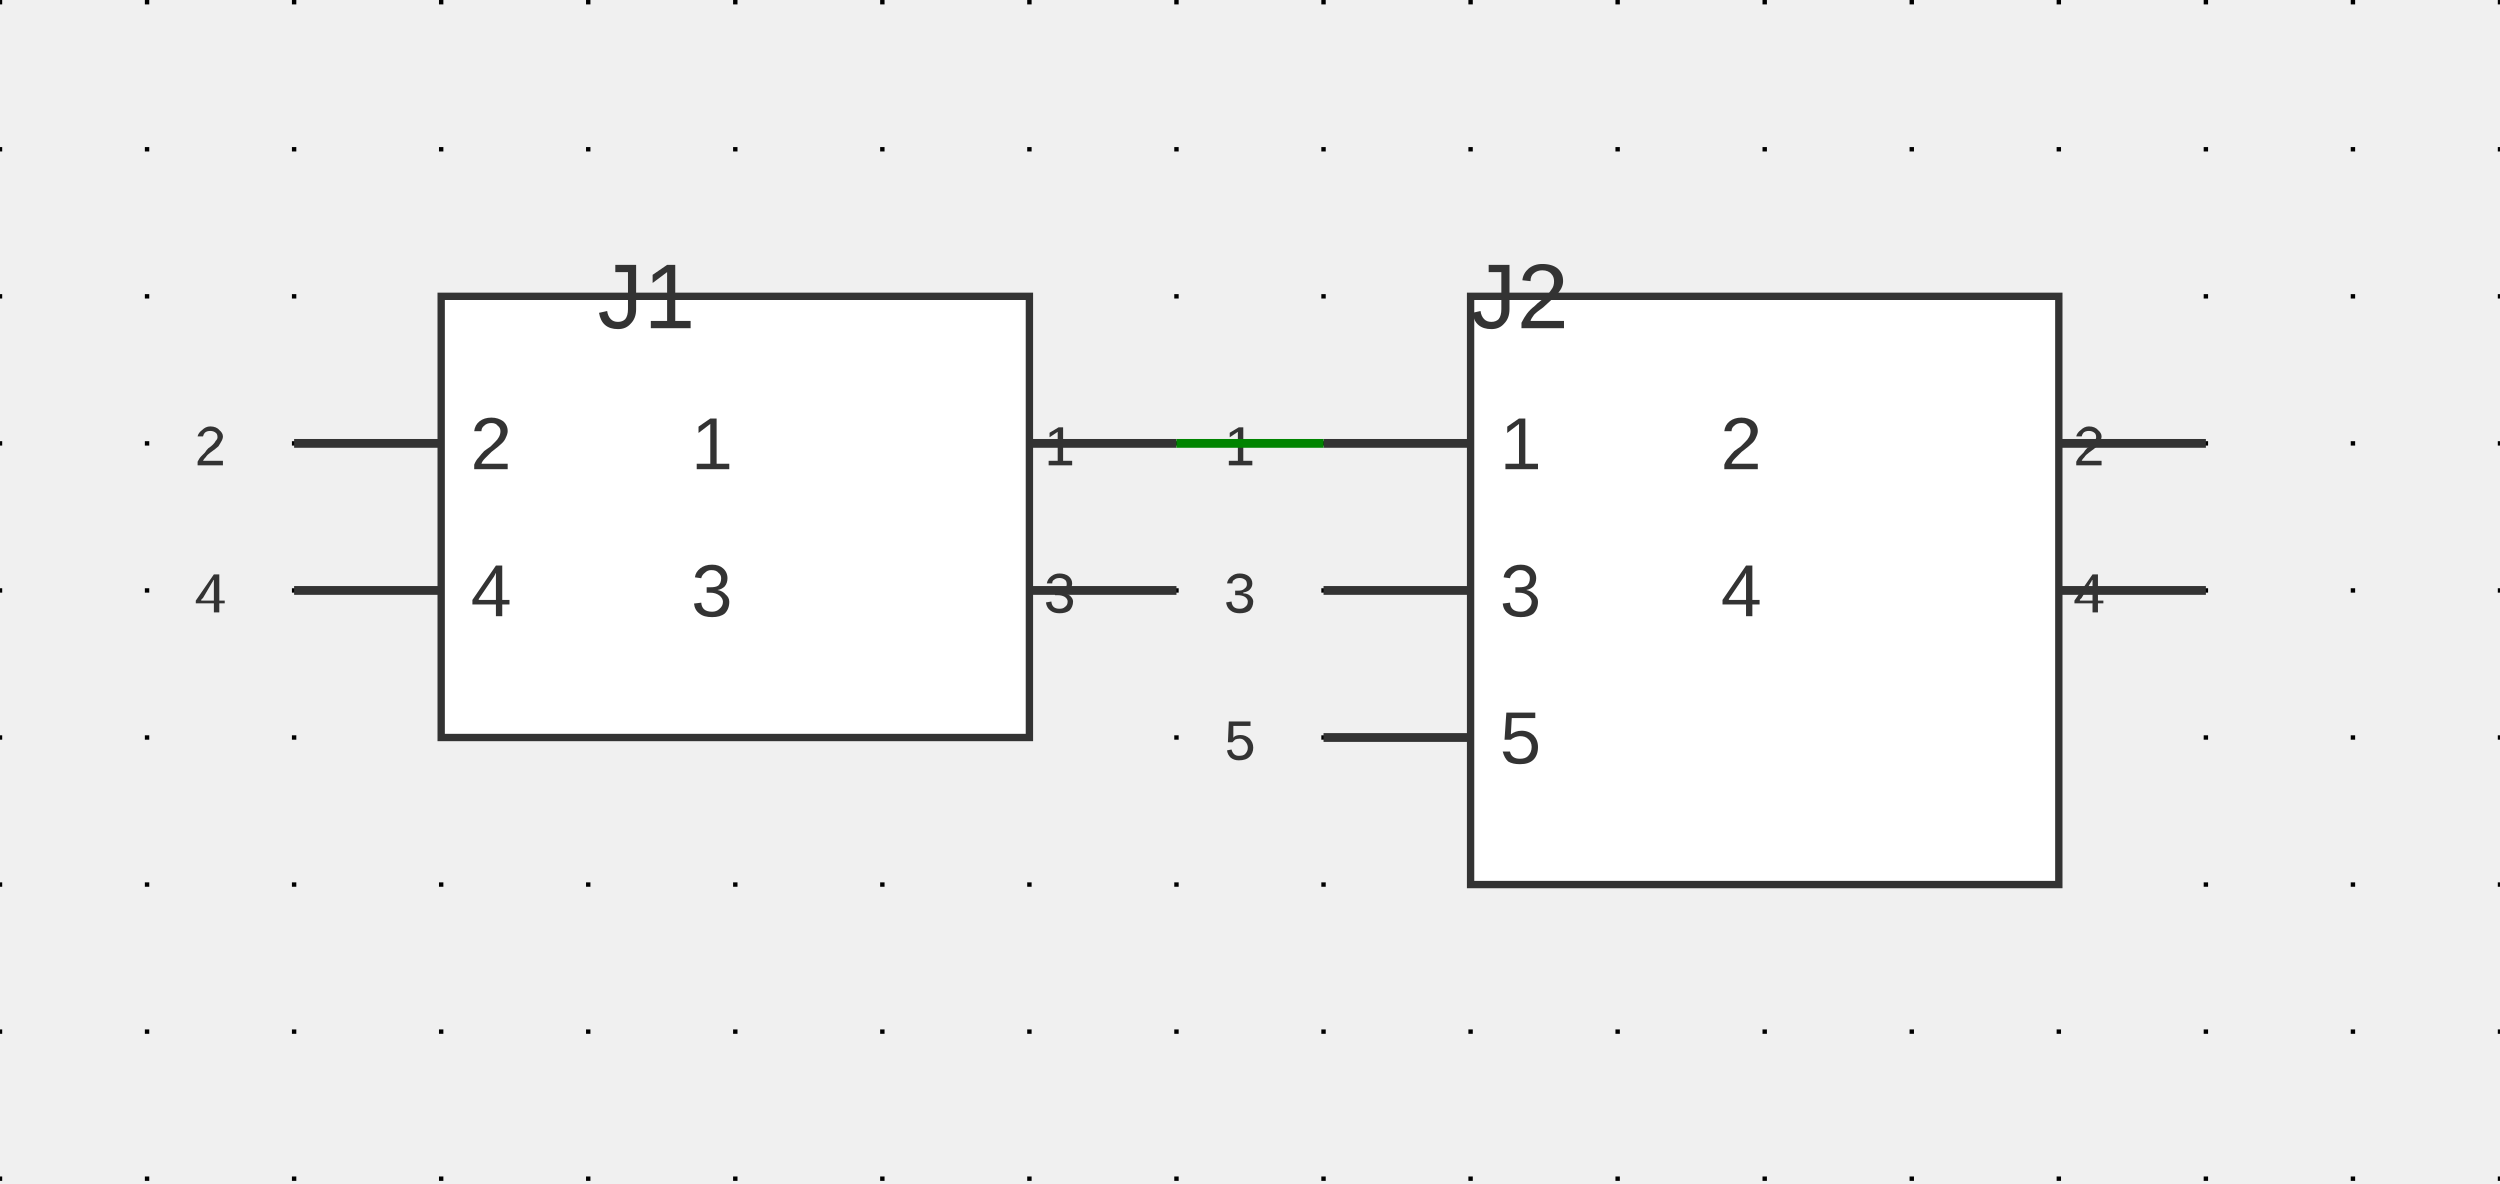
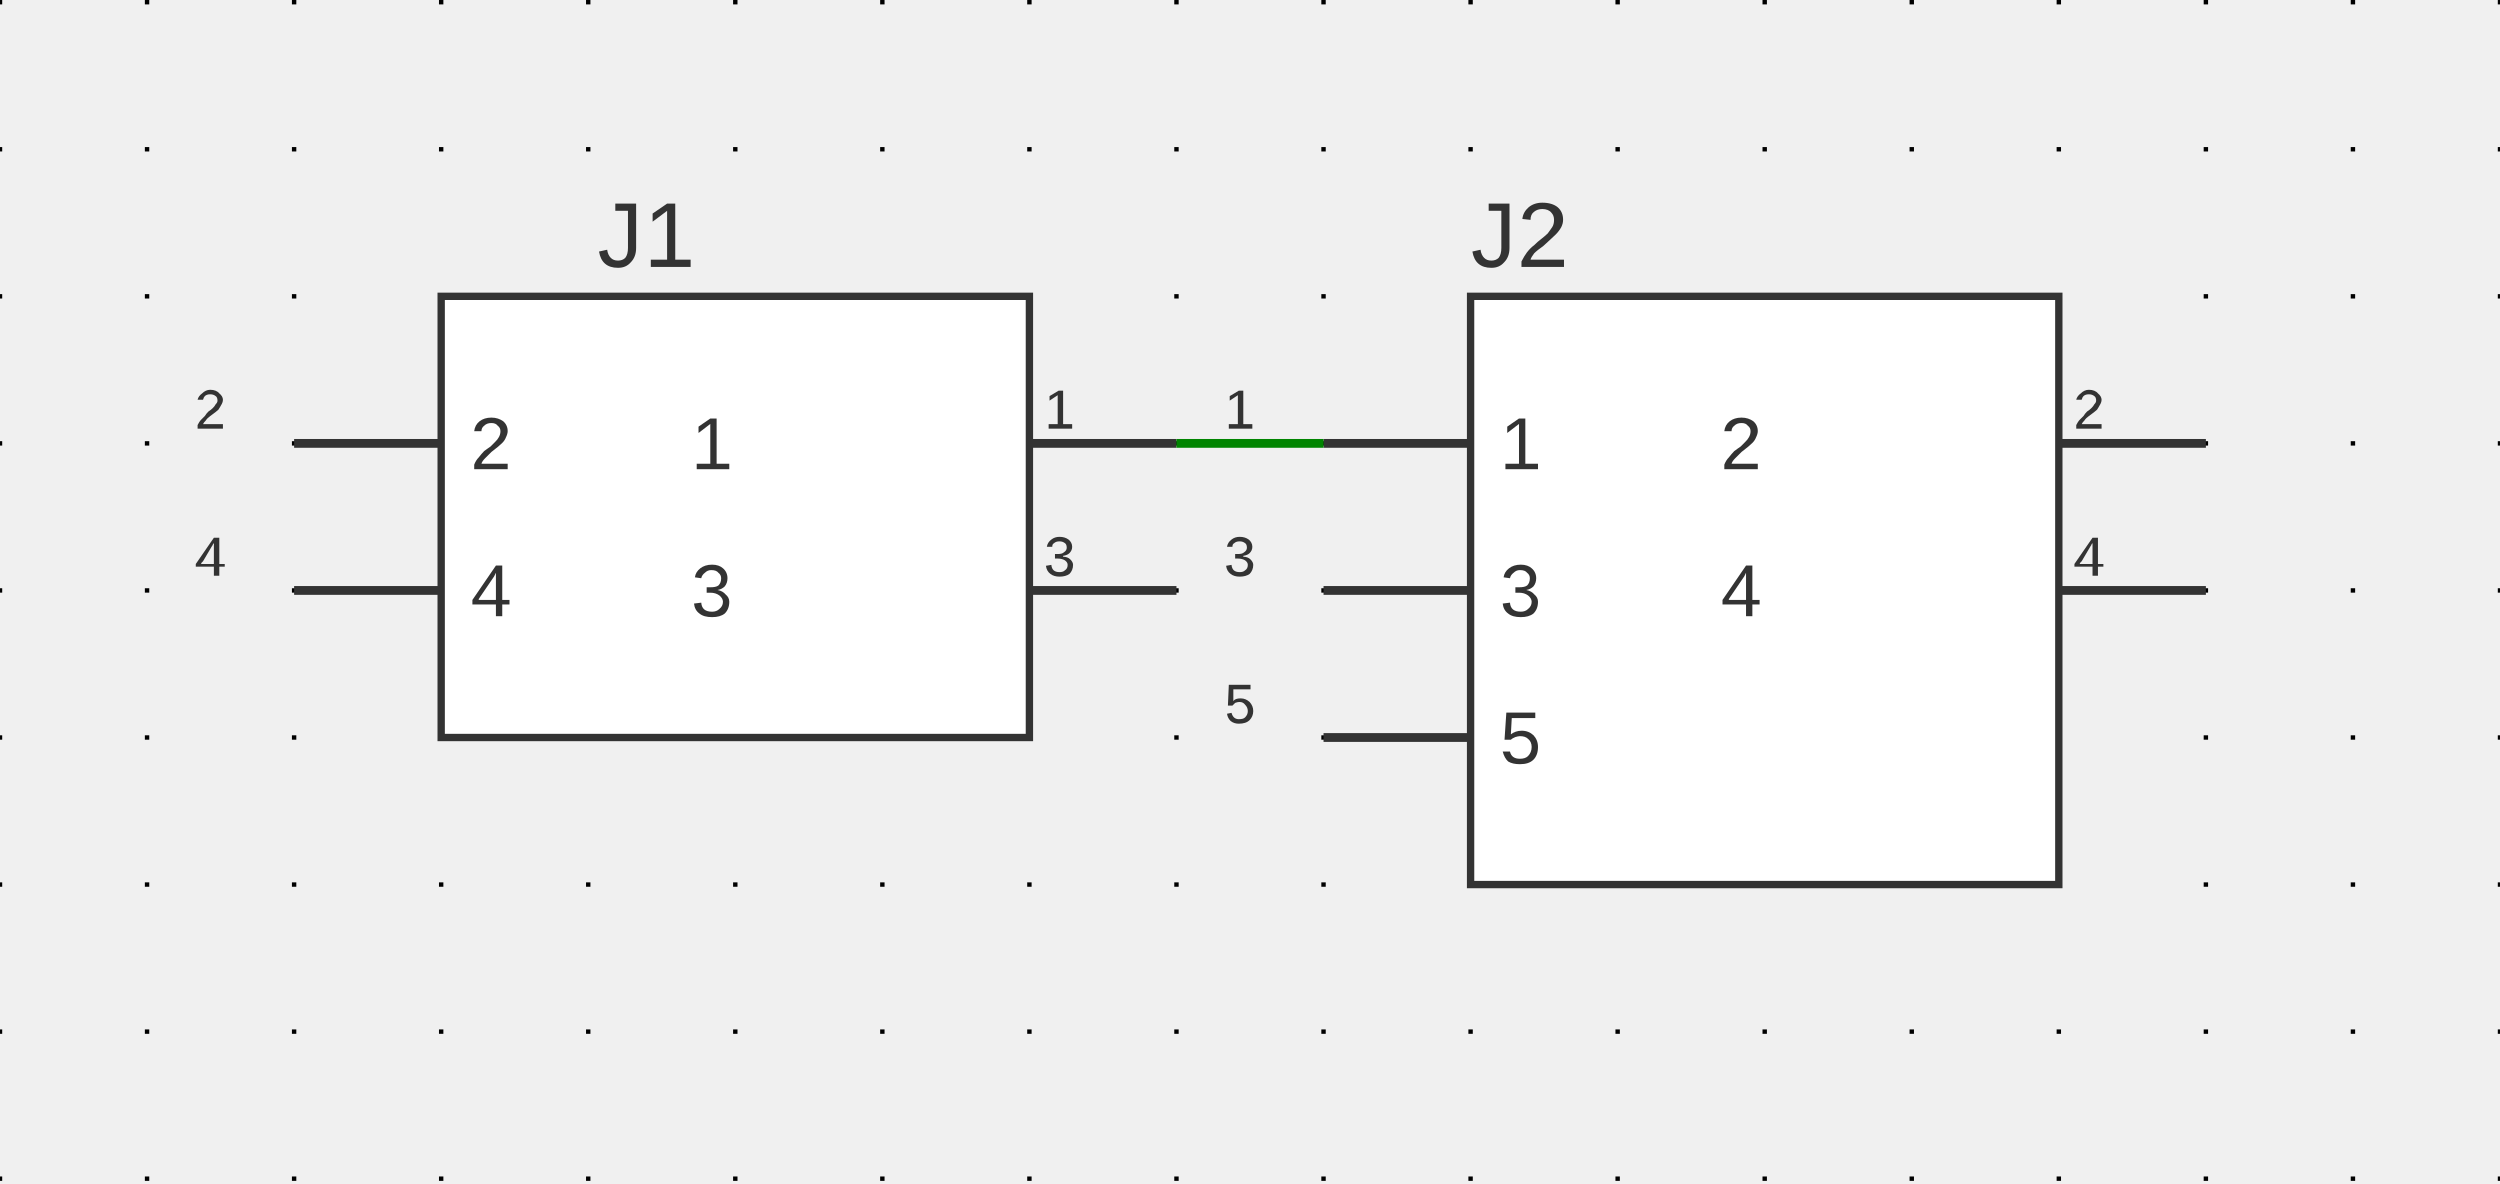
<svg xmlns="http://www.w3.org/2000/svg" xmlns:ns1="http://svgjs.dev/svgjs" version="1.1" width="407.973" height="193.067" viewBox="-2.54 -2.578 43.18 20.434">
  <g id="sheet-0" class="sheet" transform="matrix(1,0,0,1,0,0)">
    <g class="sheet-elements" transform="matrix(1,0,0,1,0,0)">
      <g transform="matrix(1,0,0,1,0,0)" class="grid">
        <path d="M -2.54 -2.578 L -2.54 17.856 M 0 -2.578 L 0 17.856 M 2.54 -2.578 L 2.54 17.856 M 5.08 -2.578 L 5.08 17.856 M 7.62 -2.578 L 7.62 17.856 M 10.16 -2.578 L 10.16 17.856 M 12.7 -2.578 L 12.7 17.856 M 15.24 -2.578 L 15.24 17.856 M 17.78 -2.578 L 17.78 17.856 M 20.32 -2.578 L 20.32 17.856 M 22.86 -2.578 L 22.86 17.856 M 25.4 -2.578 L 25.4 17.856 M 27.94 -2.578 L 27.94 17.856 M 30.48 -2.578 L 30.48 17.856 M 33.02 -2.578 L 33.02 17.856 M 35.56 -2.578 L 35.56 17.856 M 38.1 -2.578 L 38.1 17.856 M 40.64 -2.578 L 40.64 17.856" stroke-dasharray="0.076,2.464" stroke-width="0.076" stroke="#000000" />
      </g>
      <g transform="matrix(1,0,0,1,10.16,6.35)">
        <g>
          <path d="M 5.08 -3.81 L -5.08 -3.81 L -5.08 3.81 L 5.08 3.81 Z" stroke-width="0.127" stroke="#333333" fill="#ffffff" />
          <path d="M 7.62 -1.27 L 5.08 -1.27" stroke-width="0.152" stroke="#333333" />
          <path d="M 7.62 1.27 L 5.08 1.27" stroke-width="0.152" stroke="#333333" />
          <path d="M -7.62 -1.27 L -5.08 -1.27" stroke-width="0.152" stroke="#333333" />
          <path d="M -7.62 1.27 L -5.08 1.27" stroke-width="0.152" stroke="#333333" />
          <g transform="matrix(1,0,0,1,4.572,-1.27)">
            <text fill="#333333" font-family="Arial" font-size="1.28" text-anchor="end" dominant-baseline="central" font-weight="regular" xml:space="preserve" transform="matrix(1,0,0,1,0,0)" ns1:data="{&quot;leading&quot;:&quot;1.3&quot;}">
              <tspan dy="0" x="0" ns1:data="{&quot;newLined&quot;:true}">1</tspan>
            </text>
          </g>
          <g transform="matrix(1,0,0,1,5.334,-1.524)">
-             <text fill="#333333" font-family="Arial" font-size="0.96" text-anchor="start" dominant-baseline="text-top" font-weight="regular" xml:space="preserve" transform="matrix(1,0,0,1,0,0)" ns1:data="{&quot;leading&quot;:&quot;1.3&quot;}">
+             <text fill="#333333" font-family="Arial" font-size="0.96" text-anchor="start" dominant-baseline="alphabetic" font-weight="regular" xml:space="preserve" transform="matrix(1,0,0,1,0,0)" ns1:data="{&quot;leading&quot;:&quot;1.3&quot;}">
              <tspan dy="0" x="0" ns1:data="{&quot;newLined&quot;:true}">1</tspan>
            </text>
          </g>
          <g transform="matrix(1,0,0,1,4.572,1.27)">
            <text fill="#333333" font-family="Arial" font-size="1.28" text-anchor="end" dominant-baseline="central" font-weight="regular" xml:space="preserve" transform="matrix(1,0,0,1,0,0)" ns1:data="{&quot;leading&quot;:&quot;1.3&quot;}">
              <tspan dy="0" x="0" ns1:data="{&quot;newLined&quot;:true}">3</tspan>
            </text>
          </g>
          <g transform="matrix(1,0,0,1,5.334,1.016)">
-             <text fill="#333333" font-family="Arial" font-size="0.96" text-anchor="start" dominant-baseline="text-top" font-weight="regular" xml:space="preserve" transform="matrix(1,0,0,1,0,0)" ns1:data="{&quot;leading&quot;:&quot;1.3&quot;}">
+             <text fill="#333333" font-family="Arial" font-size="0.96" text-anchor="start" dominant-baseline="alphabetic" font-weight="regular" xml:space="preserve" transform="matrix(1,0,0,1,0,0)" ns1:data="{&quot;leading&quot;:&quot;1.3&quot;}">
              <tspan dy="0" x="0" ns1:data="{&quot;newLined&quot;:true}">3</tspan>
            </text>
          </g>
          <g transform="matrix(1,0,0,1,-4.572,-1.27)">
            <text fill="#333333" font-family="Arial" font-size="1.28" text-anchor="start" dominant-baseline="central" font-weight="regular" xml:space="preserve" transform="matrix(1,0,0,1,0,0)" ns1:data="{&quot;leading&quot;:&quot;1.3&quot;}">
              <tspan dy="0" x="0" ns1:data="{&quot;newLined&quot;:true}">2</tspan>
            </text>
          </g>
          <g transform="matrix(1,0,0,1,-5.334,-1.524)">
-             <text fill="#333333" font-family="Arial" font-size="0.96" text-anchor="end" dominant-baseline="text-top" font-weight="regular" xml:space="preserve" transform="matrix(1,0,0,1,0,0)" ns1:data="{&quot;leading&quot;:&quot;1.3&quot;}">
+             <text fill="#333333" font-family="Arial" font-size="0.96" text-anchor="end" dominant-baseline="alphabetic" font-weight="regular" xml:space="preserve" transform="matrix(1,0,0,1,0,0)" ns1:data="{&quot;leading&quot;:&quot;1.3&quot;}">
              <tspan dy="0" x="0" ns1:data="{&quot;newLined&quot;:true}">2</tspan>
            </text>
          </g>
          <g transform="matrix(1,0,0,1,-4.572,1.27)">
            <text fill="#333333" font-family="Arial" font-size="1.28" text-anchor="start" dominant-baseline="central" font-weight="regular" xml:space="preserve" transform="matrix(1,0,0,1,0,0)" ns1:data="{&quot;leading&quot;:&quot;1.3&quot;}">
              <tspan dy="0" x="0" ns1:data="{&quot;newLined&quot;:true}">4</tspan>
            </text>
          </g>
          <g transform="matrix(1,0,0,1,-5.334,1.016)">
-             <text fill="#333333" font-family="Arial" font-size="0.96" text-anchor="end" dominant-baseline="text-top" font-weight="regular" xml:space="preserve" transform="matrix(1,0,0,1,0,0)" ns1:data="{&quot;leading&quot;:&quot;1.3&quot;}">
+             <text fill="#333333" font-family="Arial" font-size="0.96" text-anchor="end" dominant-baseline="alphabetic" font-weight="regular" xml:space="preserve" transform="matrix(1,0,0,1,0,0)" ns1:data="{&quot;leading&quot;:&quot;1.3&quot;}">
              <tspan dy="0" x="0" ns1:data="{&quot;newLined&quot;:true}">4</tspan>
            </text>
          </g>
          <g transform="matrix(1,0,0,1,5.08,-4.318)">
-             <text fill="#333333" font-family="Arial" font-size="1.6" text-anchor="end" dominant-baseline="text-top" font-weight="regular" xml:space="preserve" transform="matrix(1,0,0,1,0,0)" ns1:data="{&quot;leading&quot;:&quot;1.3&quot;}">
+             <text fill="#333333" font-family="Arial" font-size="1.6" text-anchor="end" dominant-baseline="alphabetic" font-weight="regular" xml:space="preserve" transform="matrix(1,0,0,1,0,0)" ns1:data="{&quot;leading&quot;:&quot;1.3&quot;}">
              <tspan dy="0" x="0" ns1:data="{&quot;newLined&quot;:true}">J1</tspan>
            </text>
          </g>
        </g>
      </g>
      <g transform="matrix(1,0,0,1,27.94,7.62)">
        <g>
          <path d="M -5.08 -5.08 L 5.08 -5.08 L 5.08 5.08 L -5.08 5.08 Z" stroke-width="0.127" stroke="#333333" fill="#ffffff" />
          <path d="M -7.62 -2.54 L -5.08 -2.54" stroke-width="0.152" stroke="#333333" />
          <path d="M -7.62 0 L -5.08 0" stroke-width="0.152" stroke="#333333" />
          <path d="M -7.62 2.54 L -5.08 2.54" stroke-width="0.152" stroke="#333333" />
          <path d="M 7.62 -2.54 L 5.08 -2.54" stroke-width="0.152" stroke="#333333" />
          <path d="M 7.62 0 L 5.08 0" stroke-width="0.152" stroke="#333333" />
          <g transform="matrix(1,0,0,1,-4.572,-2.54)">
            <text fill="#333333" font-family="Arial" font-size="1.28" text-anchor="start" dominant-baseline="central" font-weight="regular" xml:space="preserve" transform="matrix(1,0,0,1,0,0)" ns1:data="{&quot;leading&quot;:&quot;1.3&quot;}">
              <tspan dy="0" x="0" ns1:data="{&quot;newLined&quot;:true}">1</tspan>
            </text>
          </g>
          <g transform="matrix(1,0,0,1,-5.334,-2.794)">
-             <text fill="#333333" font-family="Arial" font-size="0.96" text-anchor="end" dominant-baseline="text-top" font-weight="regular" xml:space="preserve" transform="matrix(1,0,0,1,0,0)" ns1:data="{&quot;leading&quot;:&quot;1.3&quot;}">
+             <text fill="#333333" font-family="Arial" font-size="0.96" text-anchor="end" dominant-baseline="alphabetic" font-weight="regular" xml:space="preserve" transform="matrix(1,0,0,1,0,0)" ns1:data="{&quot;leading&quot;:&quot;1.3&quot;}">
              <tspan dy="0" x="0" ns1:data="{&quot;newLined&quot;:true}">1</tspan>
            </text>
          </g>
          <g transform="matrix(1,0,0,1,-4.572,0)">
            <text fill="#333333" font-family="Arial" font-size="1.28" text-anchor="start" dominant-baseline="central" font-weight="regular" xml:space="preserve" transform="matrix(1,0,0,1,0,0)" ns1:data="{&quot;leading&quot;:&quot;1.3&quot;}">
              <tspan dy="0" x="0" ns1:data="{&quot;newLined&quot;:true}">3</tspan>
            </text>
          </g>
          <g transform="matrix(1,0,0,1,-5.334,-0.254)">
-             <text fill="#333333" font-family="Arial" font-size="0.96" text-anchor="end" dominant-baseline="text-top" font-weight="regular" xml:space="preserve" transform="matrix(1,0,0,1,0,0)" ns1:data="{&quot;leading&quot;:&quot;1.3&quot;}">
+             <text fill="#333333" font-family="Arial" font-size="0.96" text-anchor="end" dominant-baseline="alphabetic" font-weight="regular" xml:space="preserve" transform="matrix(1,0,0,1,0,0)" ns1:data="{&quot;leading&quot;:&quot;1.3&quot;}">
              <tspan dy="0" x="0" ns1:data="{&quot;newLined&quot;:true}">3</tspan>
            </text>
          </g>
          <g transform="matrix(1,0,0,1,-4.572,2.54)">
            <text fill="#333333" font-family="Arial" font-size="1.28" text-anchor="start" dominant-baseline="central" font-weight="regular" xml:space="preserve" transform="matrix(1,0,0,1,0,0)" ns1:data="{&quot;leading&quot;:&quot;1.3&quot;}">
              <tspan dy="0" x="0" ns1:data="{&quot;newLined&quot;:true}">5</tspan>
            </text>
          </g>
          <g transform="matrix(1,0,0,1,-5.334,2.286)">
-             <text fill="#333333" font-family="Arial" font-size="0.96" text-anchor="end" dominant-baseline="text-top" font-weight="regular" xml:space="preserve" transform="matrix(1,0,0,1,0,0)" ns1:data="{&quot;leading&quot;:&quot;1.3&quot;}">
+             <text fill="#333333" font-family="Arial" font-size="0.96" text-anchor="end" dominant-baseline="alphabetic" font-weight="regular" xml:space="preserve" transform="matrix(1,0,0,1,0,0)" ns1:data="{&quot;leading&quot;:&quot;1.3&quot;}">
              <tspan dy="0" x="0" ns1:data="{&quot;newLined&quot;:true}">5</tspan>
            </text>
          </g>
          <g transform="matrix(1,0,0,1,4.572,-2.54)">
            <text fill="#333333" font-family="Arial" font-size="1.28" text-anchor="end" dominant-baseline="central" font-weight="regular" xml:space="preserve" transform="matrix(1,0,0,1,0,0)" ns1:data="{&quot;leading&quot;:&quot;1.3&quot;}">
              <tspan dy="0" x="0" ns1:data="{&quot;newLined&quot;:true}">2</tspan>
            </text>
          </g>
          <g transform="matrix(1,0,0,1,5.334,-2.794)">
-             <text fill="#333333" font-family="Arial" font-size="0.96" text-anchor="start" dominant-baseline="text-top" font-weight="regular" xml:space="preserve" transform="matrix(1,0,0,1,0,0)" ns1:data="{&quot;leading&quot;:&quot;1.3&quot;}">
+             <text fill="#333333" font-family="Arial" font-size="0.96" text-anchor="start" dominant-baseline="alphabetic" font-weight="regular" xml:space="preserve" transform="matrix(1,0,0,1,0,0)" ns1:data="{&quot;leading&quot;:&quot;1.3&quot;}">
              <tspan dy="0" x="0" ns1:data="{&quot;newLined&quot;:true}">2</tspan>
            </text>
          </g>
          <g transform="matrix(1,0,0,1,4.572,0)">
            <text fill="#333333" font-family="Arial" font-size="1.28" text-anchor="end" dominant-baseline="central" font-weight="regular" xml:space="preserve" transform="matrix(1,0,0,1,0,0)" ns1:data="{&quot;leading&quot;:&quot;1.3&quot;}">
              <tspan dy="0" x="0" ns1:data="{&quot;newLined&quot;:true}">4</tspan>
            </text>
          </g>
          <g transform="matrix(1,0,0,1,5.334,-0.254)">
-             <text fill="#333333" font-family="Arial" font-size="0.96" text-anchor="start" dominant-baseline="text-top" font-weight="regular" xml:space="preserve" transform="matrix(1,0,0,1,0,0)" ns1:data="{&quot;leading&quot;:&quot;1.3&quot;}">
+             <text fill="#333333" font-family="Arial" font-size="0.96" text-anchor="start" dominant-baseline="alphabetic" font-weight="regular" xml:space="preserve" transform="matrix(1,0,0,1,0,0)" ns1:data="{&quot;leading&quot;:&quot;1.3&quot;}">
              <tspan dy="0" x="0" ns1:data="{&quot;newLined&quot;:true}">4</tspan>
            </text>
          </g>
          <g transform="matrix(1,0,0,1,-5.08,-5.588)">
-             <text fill="#333333" font-family="Arial" font-size="1.6" text-anchor="start" dominant-baseline="text-top" font-weight="regular" xml:space="preserve" transform="matrix(1,0,0,1,0,0)" ns1:data="{&quot;leading&quot;:&quot;1.3&quot;}">
+             <text fill="#333333" font-family="Arial" font-size="1.6" text-anchor="start" dominant-baseline="alphabetic" font-weight="regular" xml:space="preserve" transform="matrix(1,0,0,1,0,0)" ns1:data="{&quot;leading&quot;:&quot;1.3&quot;}">
              <tspan dy="0" x="0" ns1:data="{&quot;newLined&quot;:true}">J2</tspan>
            </text>
          </g>
        </g>
      </g>
      <g>
        <path d="M17.78 5.08L20.32 5.08 " stroke-linecap="butt" stroke-opacity="0.3" stroke-width="0.279" fill="none" />
      </g>
      <g>
        <path d="M17.78 5.08L20.32 5.08 " stroke-linecap="butt" stroke-width="0.152" stroke="#008400" fill="none" />
      </g>
      <g />
    </g>
  </g>
</svg>
